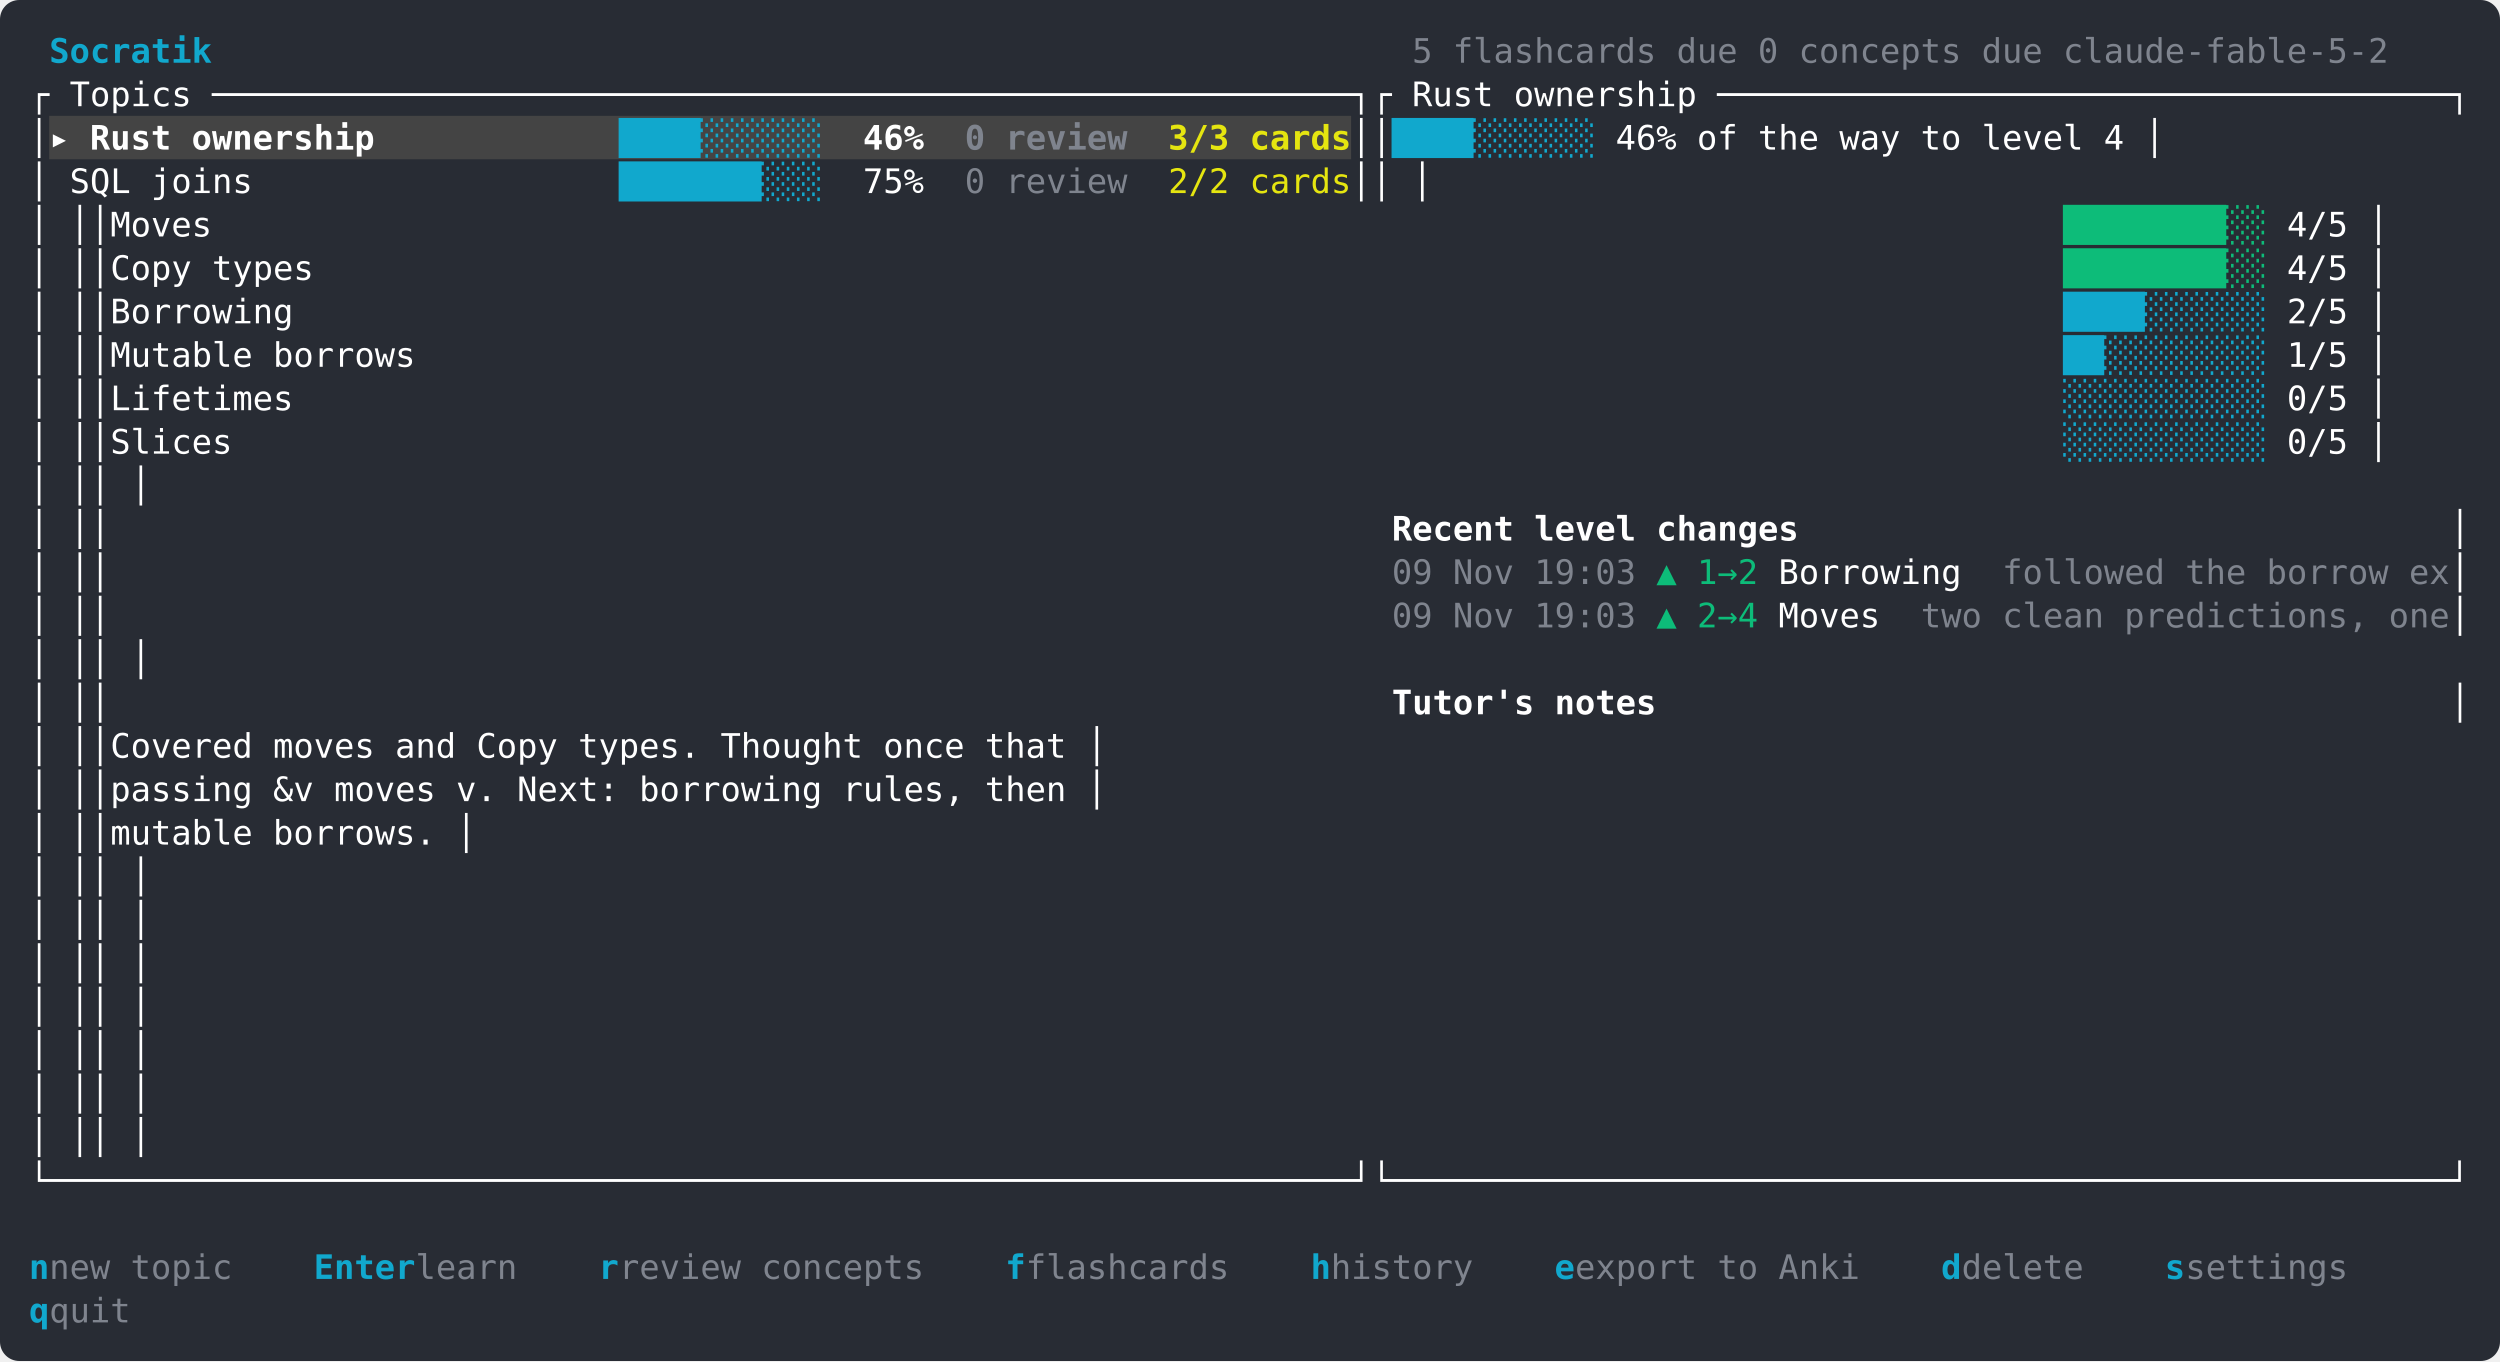
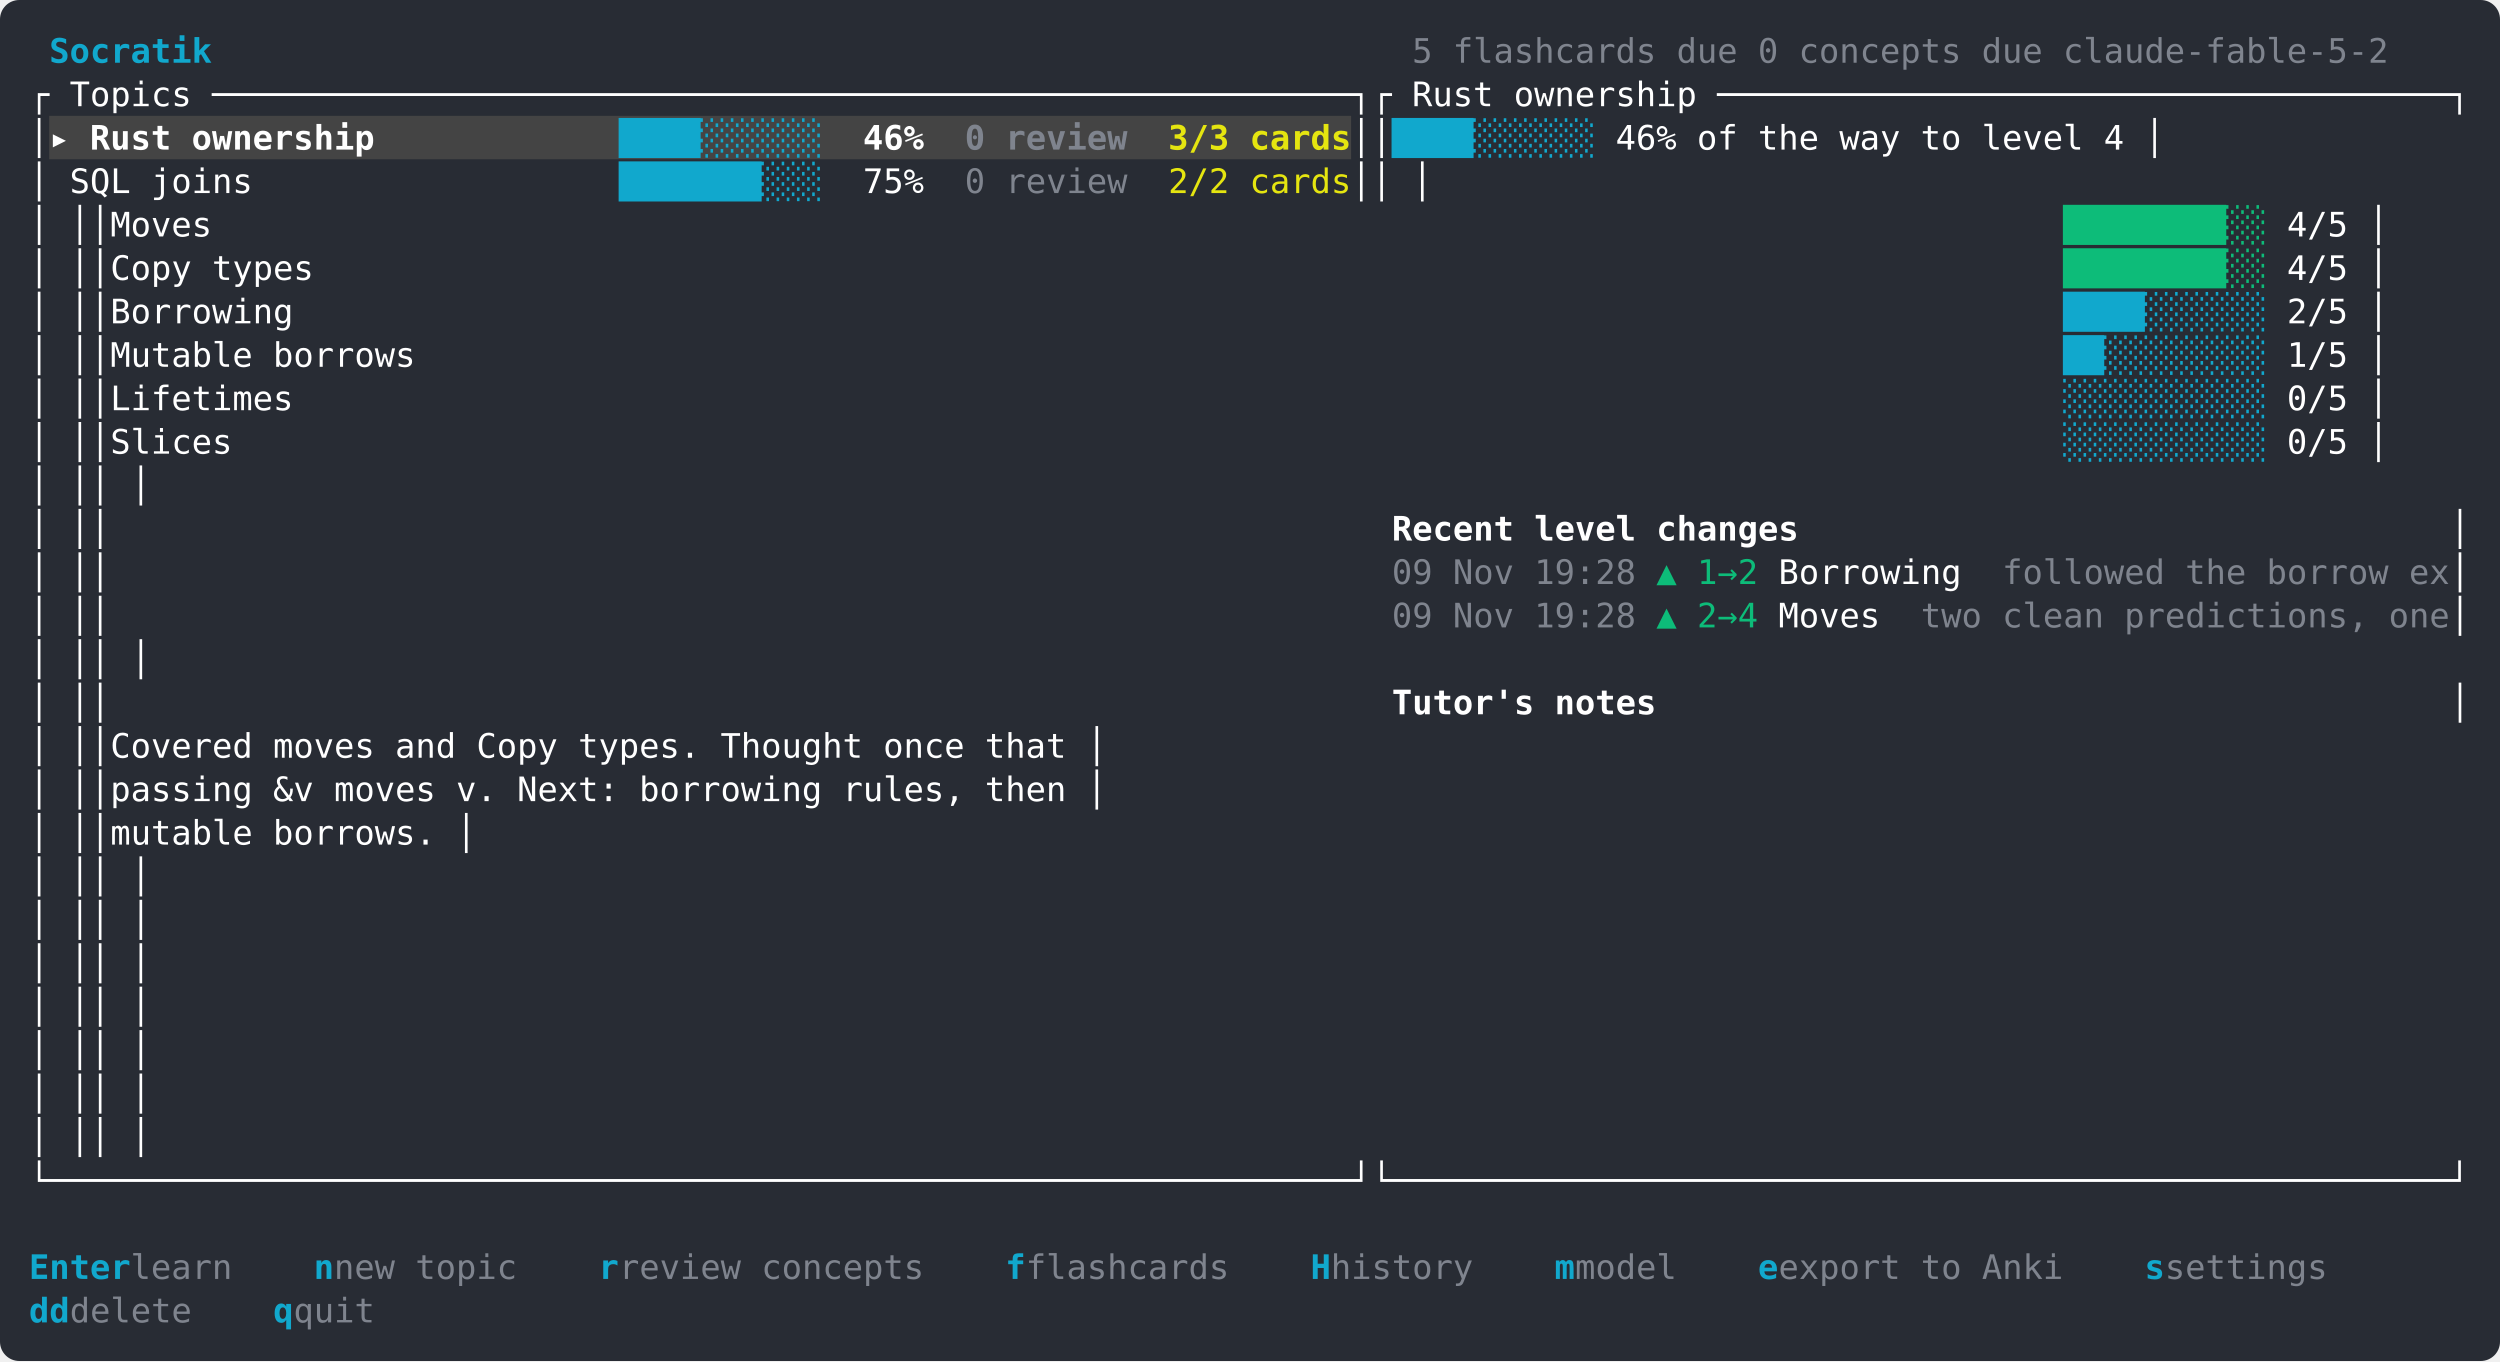
<svg xmlns="http://www.w3.org/2000/svg" width="1036" height="564" viewBox="0 0 1036 564">
  <style>
text{font-family:"JetBrains Mono","DejaVu Sans Mono",Menlo,Consolas,monospace;font-size:14px;white-space:pre}
.cap{font-family:-apple-system,"Segoe UI",Helvetica,Arial,sans-serif;font-size:17px;fill:#e6e6e6}
- .film{animation:play 21.92s step-end infinite}
- @keyframes play{0.049%{transform:translateY(0px)}11.452%{transform:translateY(-564px)}20.866%{transform:translateY(-1128px)}32.269%{transform:translateY(-1692px)}38.891%{transform:translateY(-2256px)}50.294%{transform:translateY(-2820px)}56.857%{transform:translateY(-3384px)}68.260%{transform:translateY(-3948px)}74.730%{transform:translateY(-4512px)}81.755%{transform:translateY(-5076px)}100%{transform:translateY(-5076px)}}
+ .film{animation:play 21.79s step-end infinite}
+ @keyframes play{0.048%{transform:translateY(0px)}11.519%{transform:translateY(-564px)}20.869%{transform:translateY(-1128px)}32.340%{transform:translateY(-1692px)}38.813%{transform:translateY(-2256px)}50.284%{transform:translateY(-2820px)}56.711%{transform:translateY(-3384px)}68.182%{transform:translateY(-3948px)}74.626%{transform:translateY(-4512px)}81.647%{transform:translateY(-5076px)}100%{transform:translateY(-5076px)}}
</style>
  <defs>
    <g id="r0">
      <text x="8.4" y="14" fill="#11a8cd" font-weight="bold" textLength="67.4" lengthAdjust="spacingAndGlyphs">Socratik</text>
      <text x="573.2" y="14" fill="#7f848e" textLength="438.4" lengthAdjust="spacingAndGlyphs">5 flashcards due   0 concepts due   claude-fable-5-2</text>
    </g>
    <g id="r1">
      <text x="0.0" y="14" fill="#ffffff" textLength="1011.6" lengthAdjust="spacingAndGlyphs">┌ Topics ────────────────────────────────────────────────────────┐┌ Rust ownership ────────────────────────────────────┐</text>
    </g>
    <g id="r2">
      <rect x="8.4" width="539.5" height="18" fill="#444444" />
      <text x="0.0" y="14" fill="#ffffff">│</text>
      <text x="8.4" y="14" fill="#ffffff" font-weight="bold" textLength="134.9" lengthAdjust="spacingAndGlyphs">▸ Rust ownership</text>
      <text x="244.5" y="14" fill="#11a8cd" font-weight="bold" textLength="84.3" lengthAdjust="spacingAndGlyphs">████░░░░░░</text>
      <text x="345.6" y="14" fill="#ffffff" font-weight="bold" textLength="25.3" lengthAdjust="spacingAndGlyphs">46%</text>
      <text x="387.8" y="14" fill="#7f848e" font-weight="bold" textLength="67.4" lengthAdjust="spacingAndGlyphs">0 review</text>
      <text x="472.1" y="14" fill="#e5e510" font-weight="bold" textLength="75.9" lengthAdjust="spacingAndGlyphs">3/3 cards</text>
      <text x="547.9" y="14" fill="#ffffff" textLength="16.9" lengthAdjust="spacingAndGlyphs">││</text>
      <text x="564.8" y="14" fill="#11a8cd" textLength="84.3" lengthAdjust="spacingAndGlyphs">████░░░░░░</text>
      <text x="657.5" y="14" fill="#ffffff" textLength="354.1" lengthAdjust="spacingAndGlyphs">46% of the way to level 4                │</text>
    </g>
    <g id="r3">
      <text x="0.0" y="14" fill="#ffffff" textLength="101.2" lengthAdjust="spacingAndGlyphs">│  SQL joins</text>
      <text x="244.5" y="14" fill="#11a8cd" textLength="84.3" lengthAdjust="spacingAndGlyphs">███████░░░</text>
      <text x="345.6" y="14" fill="#ffffff" textLength="25.3" lengthAdjust="spacingAndGlyphs">75%</text>
      <text x="387.8" y="14" fill="#7f848e" textLength="67.4" lengthAdjust="spacingAndGlyphs">0 review</text>
      <text x="472.1" y="14" fill="#e5e510" textLength="75.9" lengthAdjust="spacingAndGlyphs">2/2 cards</text>
      <text x="547.9" y="14" fill="#ffffff" textLength="463.6" lengthAdjust="spacingAndGlyphs">││                                                    │</text>
    </g>
    <g id="r4">
      <text x="0.0" y="14" fill="#ffffff" textLength="607.0" lengthAdjust="spacingAndGlyphs">│                                                                ││Moves</text>
      <text x="843.0" y="14" fill="#0dbc79" textLength="84.3" lengthAdjust="spacingAndGlyphs">████████░░</text>
      <text x="935.7" y="14" fill="#ffffff" textLength="75.9" lengthAdjust="spacingAndGlyphs">4/5     │</text>
    </g>
    <g id="r5">
      <text x="0.0" y="14" fill="#ffffff" textLength="649.1" lengthAdjust="spacingAndGlyphs">│                                                                ││Copy types</text>
      <text x="843.0" y="14" fill="#0dbc79" textLength="84.3" lengthAdjust="spacingAndGlyphs">████████░░</text>
      <text x="935.7" y="14" fill="#ffffff" textLength="75.9" lengthAdjust="spacingAndGlyphs">4/5     │</text>
    </g>
    <g id="r6">
      <text x="0.0" y="14" fill="#ffffff" textLength="640.7" lengthAdjust="spacingAndGlyphs">│                                                                ││Borrowing</text>
      <text x="843.0" y="14" fill="#11a8cd" textLength="84.3" lengthAdjust="spacingAndGlyphs">████░░░░░░</text>
      <text x="935.7" y="14" fill="#ffffff" textLength="75.9" lengthAdjust="spacingAndGlyphs">2/5     │</text>
    </g>
    <g id="r7">
      <text x="0.0" y="14" fill="#ffffff" textLength="691.3" lengthAdjust="spacingAndGlyphs">│                                                                ││Mutable borrows</text>
      <text x="843.0" y="14" fill="#11a8cd" textLength="84.3" lengthAdjust="spacingAndGlyphs">██░░░░░░░░</text>
      <text x="935.7" y="14" fill="#ffffff" textLength="75.9" lengthAdjust="spacingAndGlyphs">1/5     │</text>
    </g>
    <g id="r8">
      <text x="0.0" y="14" fill="#ffffff" textLength="640.7" lengthAdjust="spacingAndGlyphs">│                                                                ││Lifetimes</text>
      <text x="843.0" y="14" fill="#11a8cd" textLength="84.3" lengthAdjust="spacingAndGlyphs">░░░░░░░░░░</text>
      <text x="935.7" y="14" fill="#ffffff" textLength="75.9" lengthAdjust="spacingAndGlyphs">0/5     │</text>
    </g>
    <g id="r9">
      <text x="0.0" y="14" fill="#ffffff" textLength="615.4" lengthAdjust="spacingAndGlyphs">│                                                                ││Slices</text>
      <text x="843.0" y="14" fill="#11a8cd" textLength="84.3" lengthAdjust="spacingAndGlyphs">░░░░░░░░░░</text>
      <text x="935.7" y="14" fill="#ffffff" textLength="75.9" lengthAdjust="spacingAndGlyphs">0/5     │</text>
    </g>
    <g id="r10">
      <text x="0.0" y="14" fill="#ffffff" textLength="1011.6" lengthAdjust="spacingAndGlyphs">│                                                                ││                                                    │</text>
    </g>
    <g id="r11">
      <text x="0.0" y="14" fill="#ffffff" textLength="564.8" lengthAdjust="spacingAndGlyphs">│                                                                ││</text>
      <text x="564.8" y="14" fill="#ffffff" font-weight="bold" textLength="168.6" lengthAdjust="spacingAndGlyphs">Recent level changes</text>
      <text x="1003.2" y="14" fill="#ffffff">│</text>
    </g>
    <g id="r12">
      <text x="0.0" y="14" fill="#ffffff" textLength="564.8" lengthAdjust="spacingAndGlyphs">│                                                                ││</text>
-       <text x="564.8" y="14" fill="#7f848e" textLength="101.2" lengthAdjust="spacingAndGlyphs">09 Nov 19:03</text>
+       <text x="564.8" y="14" fill="#7f848e" textLength="101.2" lengthAdjust="spacingAndGlyphs">09 Nov 19:28</text>
      <text x="674.4" y="14" fill="#0dbc79" textLength="42.1" lengthAdjust="spacingAndGlyphs">▲ 1→2</text>
      <text x="725.0" y="14" fill="#ffffff" textLength="75.9" lengthAdjust="spacingAndGlyphs">Borrowing</text>
      <text x="817.7" y="14" fill="#7f848e" textLength="185.5" lengthAdjust="spacingAndGlyphs">followed the borrow ex</text>
      <text x="1003.2" y="14" fill="#ffffff">│</text>
    </g>
    <g id="r13">
      <text x="0.0" y="14" fill="#ffffff" textLength="564.8" lengthAdjust="spacingAndGlyphs">│                                                                ││</text>
-       <text x="564.8" y="14" fill="#7f848e" textLength="101.2" lengthAdjust="spacingAndGlyphs">09 Nov 19:03</text>
+       <text x="564.8" y="14" fill="#7f848e" textLength="101.2" lengthAdjust="spacingAndGlyphs">09 Nov 19:28</text>
      <text x="674.4" y="14" fill="#0dbc79" textLength="42.1" lengthAdjust="spacingAndGlyphs">▲ 2→4</text>
      <text x="725.0" y="14" fill="#ffffff" textLength="42.1" lengthAdjust="spacingAndGlyphs">Moves</text>
      <text x="784.0" y="14" fill="#7f848e" textLength="219.2" lengthAdjust="spacingAndGlyphs">two clean predictions, one</text>
      <text x="1003.2" y="14" fill="#ffffff">│</text>
    </g>
    <g id="r14">
      <text x="0.0" y="14" fill="#ffffff" textLength="564.8" lengthAdjust="spacingAndGlyphs">│                                                                ││</text>
      <text x="564.8" y="14" fill="#ffffff" font-weight="bold" textLength="109.6" lengthAdjust="spacingAndGlyphs">Tutor's notes</text>
      <text x="1003.2" y="14" fill="#ffffff">│</text>
    </g>
    <g id="r15">
      <text x="0.0" y="14" fill="#ffffff" textLength="1011.6" lengthAdjust="spacingAndGlyphs">│                                                                ││Covered moves and Copy types. Thought once that     │</text>
    </g>
    <g id="r16">
      <text x="0.0" y="14" fill="#ffffff" textLength="1011.6" lengthAdjust="spacingAndGlyphs">│                                                                ││passing &amp;v moves v. Next: borrowing rules, then     │</text>
    </g>
    <g id="r17">
      <text x="0.0" y="14" fill="#ffffff" textLength="1011.6" lengthAdjust="spacingAndGlyphs">│                                                                ││mutable borrows.                                    │</text>
    </g>
    <g id="r18">
      <text x="0.0" y="14" fill="#ffffff" textLength="1011.6" lengthAdjust="spacingAndGlyphs">└────────────────────────────────────────────────────────────────┘└────────────────────────────────────────────────────┘</text>
    </g>
    <g id="r19" />
    <g id="r20">
-       <text x="0.0" y="14" fill="#11a8cd" font-weight="bold">n</text>
-       <text x="8.4" y="14" fill="#7f848e" textLength="84.3" lengthAdjust="spacingAndGlyphs"> new topic</text>
-       <text x="118.0" y="14" fill="#11a8cd" font-weight="bold" textLength="42.1" lengthAdjust="spacingAndGlyphs">Enter</text>
-       <text x="160.2" y="14" fill="#7f848e" textLength="50.6" lengthAdjust="spacingAndGlyphs"> learn</text>
+       <text x="0.0" y="14" fill="#11a8cd" font-weight="bold" textLength="42.1" lengthAdjust="spacingAndGlyphs">Enter</text>
+       <text x="42.1" y="14" fill="#7f848e" textLength="50.6" lengthAdjust="spacingAndGlyphs"> learn</text>
+       <text x="118.0" y="14" fill="#11a8cd" font-weight="bold">n</text>
+       <text x="126.4" y="14" fill="#7f848e" textLength="84.3" lengthAdjust="spacingAndGlyphs"> new topic</text>
      <text x="236.0" y="14" fill="#11a8cd" font-weight="bold">r</text>
      <text x="244.5" y="14" fill="#7f848e" textLength="134.9" lengthAdjust="spacingAndGlyphs"> review concepts</text>
      <text x="404.6" y="14" fill="#11a8cd" font-weight="bold">f</text>
      <text x="413.1" y="14" fill="#7f848e" textLength="92.7" lengthAdjust="spacingAndGlyphs"> flashcards</text>
-       <text x="531.1" y="14" fill="#11a8cd" font-weight="bold">h</text>
+       <text x="531.1" y="14" fill="#11a8cd" font-weight="bold">H</text>
      <text x="539.5" y="14" fill="#7f848e" textLength="67.4" lengthAdjust="spacingAndGlyphs"> history</text>
-       <text x="632.2" y="14" fill="#11a8cd" font-weight="bold">e</text>
-       <text x="640.7" y="14" fill="#7f848e" textLength="126.4" lengthAdjust="spacingAndGlyphs"> export to Anki</text>
-       <text x="792.4" y="14" fill="#11a8cd" font-weight="bold">d</text>
-       <text x="800.9" y="14" fill="#7f848e" textLength="59.0" lengthAdjust="spacingAndGlyphs"> delete</text>
-       <text x="885.1" y="14" fill="#11a8cd" font-weight="bold">s</text>
-       <text x="893.6" y="14" fill="#7f848e" textLength="75.9" lengthAdjust="spacingAndGlyphs"> settings</text>
+       <text x="632.2" y="14" fill="#11a8cd" font-weight="bold">m</text>
+       <text x="640.7" y="14" fill="#7f848e" textLength="50.6" lengthAdjust="spacingAndGlyphs"> model</text>
+       <text x="716.5" y="14" fill="#11a8cd" font-weight="bold">e</text>
+       <text x="725.0" y="14" fill="#7f848e" textLength="126.4" lengthAdjust="spacingAndGlyphs"> export to Anki</text>
+       <text x="876.7" y="14" fill="#11a8cd" font-weight="bold">s</text>
+       <text x="885.1" y="14" fill="#7f848e" textLength="75.9" lengthAdjust="spacingAndGlyphs"> settings</text>
    </g>
    <g id="r21">
-       <text x="0.0" y="14" fill="#11a8cd" font-weight="bold">q</text>
-       <text x="8.4" y="14" fill="#7f848e" textLength="42.1" lengthAdjust="spacingAndGlyphs"> quit</text>
+       <text x="0.0" y="14" fill="#11a8cd" font-weight="bold" textLength="16.9" lengthAdjust="spacingAndGlyphs">dd</text>
+       <text x="16.9" y="14" fill="#7f848e" textLength="59.0" lengthAdjust="spacingAndGlyphs"> delete</text>
+       <text x="101.2" y="14" fill="#11a8cd" font-weight="bold">q</text>
+       <text x="109.6" y="14" fill="#7f848e" textLength="42.1" lengthAdjust="spacingAndGlyphs"> quit</text>
    </g>
    <g id="r22">
      <text x="151.7" y="14" fill="#ffffff" textLength="708.1" lengthAdjust="spacingAndGlyphs">┌ Flashcards · 5 left · 0 done ────────────────────────────────────────────────────┐</text>
    </g>
    <g id="r23">
      <text x="151.7" y="14" fill="#ffffff">│</text>
      <text x="168.6" y="14" fill="#7f848e" textLength="185.5" lengthAdjust="spacingAndGlyphs">SQL joins · Inner join</text>
      <text x="851.4" y="14" fill="#ffffff">│</text>
    </g>
    <g id="r24">
      <text x="151.7" y="14" fill="#ffffff" textLength="708.1" lengthAdjust="spacingAndGlyphs">│                                                                                  │</text>
    </g>
    <g id="r25">
      <text x="151.7" y="14" fill="#ffffff">│</text>
      <text x="168.6" y="14" fill="#ffffff" font-weight="bold" textLength="295.1" lengthAdjust="spacingAndGlyphs">Which rows does an INNER JOIN keep?</text>
      <text x="851.4" y="14" fill="#ffffff">│</text>
    </g>
    <g id="r26">
      <rect x="168.6" width="59.0" height="18" fill="#11a8cd" />
      <text x="151.7" y="14" fill="#ffffff">│</text>
      <text x="177.0" y="14" fill="#000000" font-weight="bold" textLength="42.1" lengthAdjust="spacingAndGlyphs">Space</text>
      <text x="236.0" y="14" fill="#ffffff" textLength="623.8" lengthAdjust="spacingAndGlyphs">Show answer                                                              │</text>
    </g>
    <g id="r27">
      <text x="151.7" y="14" fill="#ffffff" textLength="708.1" lengthAdjust="spacingAndGlyphs">└──────────────────────────────────────────────────────────────────────────────────┘</text>
    </g>
    <g id="r28">
      <text x="0.0" y="14" fill="#11a8cd" font-weight="bold" textLength="42.1" lengthAdjust="spacingAndGlyphs">Space</text>
      <text x="42.1" y="14" fill="#7f848e" textLength="101.2" lengthAdjust="spacingAndGlyphs"> show answer</text>
      <text x="168.6" y="14" fill="#11a8cd" font-weight="bold">1</text>
      <text x="177.0" y="14" fill="#7f848e" textLength="50.6" lengthAdjust="spacingAndGlyphs"> again</text>
      <text x="252.9" y="14" fill="#11a8cd" font-weight="bold">2</text>
      <text x="261.3" y="14" fill="#7f848e" textLength="42.1" lengthAdjust="spacingAndGlyphs"> hard</text>
      <text x="328.8" y="14" fill="#11a8cd" font-weight="bold">3</text>
      <text x="337.2" y="14" fill="#7f848e" textLength="42.1" lengthAdjust="spacingAndGlyphs"> good</text>
      <text x="404.6" y="14" fill="#11a8cd" font-weight="bold">4</text>
      <text x="413.1" y="14" fill="#7f848e" textLength="42.1" lengthAdjust="spacingAndGlyphs"> easy</text>
-       <text x="480.5" y="14" fill="#11a8cd" font-weight="bold">d</text>
-       <text x="488.9" y="14" fill="#7f848e" textLength="101.2" lengthAdjust="spacingAndGlyphs"> delete card</text>
-       <text x="615.4" y="14" fill="#11a8cd" font-weight="bold" textLength="25.3" lengthAdjust="spacingAndGlyphs">Esc</text>
-       <text x="640.7" y="14" fill="#7f848e" textLength="42.1" lengthAdjust="spacingAndGlyphs"> back</text>
+       <text x="480.5" y="14" fill="#11a8cd" font-weight="bold" textLength="16.9" lengthAdjust="spacingAndGlyphs">dd</text>
+       <text x="497.4" y="14" fill="#7f848e" textLength="101.2" lengthAdjust="spacingAndGlyphs"> delete card</text>
+       <text x="623.8" y="14" fill="#11a8cd" font-weight="bold">q</text>
+       <text x="632.2" y="14" fill="#7f848e" textLength="42.1" lengthAdjust="spacingAndGlyphs"> back</text>
    </g>
    <g id="r29">
      <text x="151.7" y="14" fill="#ffffff">│</text>
      <text x="168.6" y="14" fill="#7f848e" textLength="674.4" lengthAdjust="spacingAndGlyphs">────────────────────────────────────────────────────────────────────────────────</text>
      <text x="851.4" y="14" fill="#ffffff">│</text>
    </g>
    <g id="r30">
      <text x="151.7" y="14" fill="#ffffff" textLength="708.1" lengthAdjust="spacingAndGlyphs">│ Only pairs of rows where the join condition matches.                             │</text>
    </g>
    <g id="r31">
      <rect x="168.6" width="25.3" height="18" fill="#11a8cd" />
      <rect x="311.9" width="25.3" height="18" fill="#11a8cd" />
      <rect x="438.4" width="25.3" height="18" fill="#11a8cd" />
      <rect x="564.8" width="25.3" height="18" fill="#11a8cd" />
      <text x="151.7" y="14" fill="#ffffff">│</text>
      <text x="177.0" y="14" fill="#000000" font-weight="bold">1</text>
      <text x="202.3" y="14" fill="#ffffff" textLength="42.1" lengthAdjust="spacingAndGlyphs">Again</text>
      <text x="252.9" y="14" fill="#7f848e" textLength="25.3" lengthAdjust="spacingAndGlyphs">10m</text>
      <text x="320.3" y="14" fill="#000000" font-weight="bold">2</text>
      <text x="345.6" y="14" fill="#ffffff" textLength="33.7" lengthAdjust="spacingAndGlyphs">Hard</text>
      <text x="387.8" y="14" fill="#7f848e" textLength="16.9" lengthAdjust="spacingAndGlyphs">1d</text>
      <text x="446.8" y="14" fill="#000000" font-weight="bold">3</text>
      <text x="472.1" y="14" fill="#ffffff" textLength="33.7" lengthAdjust="spacingAndGlyphs">Good</text>
      <text x="514.2" y="14" fill="#7f848e" textLength="16.9" lengthAdjust="spacingAndGlyphs">1d</text>
      <text x="573.2" y="14" fill="#000000" font-weight="bold">4</text>
      <text x="598.5" y="14" fill="#ffffff" textLength="33.7" lengthAdjust="spacingAndGlyphs">Easy</text>
      <text x="640.7" y="14" fill="#7f848e" textLength="16.9" lengthAdjust="spacingAndGlyphs">4d</text>
      <text x="851.4" y="14" fill="#ffffff">│</text>
    </g>
    <g id="r32">
      <text x="8.4" y="14" fill="#11a8cd" font-weight="bold" textLength="67.4" lengthAdjust="spacingAndGlyphs">Socratik</text>
      <text x="573.2" y="14" fill="#7f848e" textLength="438.4" lengthAdjust="spacingAndGlyphs">4 flashcards due   0 concepts due   claude-fable-5-2</text>
    </g>
    <g id="r33">
      <text x="151.7" y="14" fill="#ffffff" textLength="708.1" lengthAdjust="spacingAndGlyphs">┌ Flashcards · 4 left · 1 done ────────────────────────────────────────────────────┐</text>
    </g>
    <g id="r34">
      <text x="151.7" y="14" fill="#ffffff">│</text>
      <text x="168.6" y="14" fill="#7f848e" textLength="177.0" lengthAdjust="spacingAndGlyphs">SQL joins · Left join</text>
      <text x="851.4" y="14" fill="#ffffff">│</text>
    </g>
    <g id="r35">
      <text x="151.7" y="14" fill="#ffffff">│</text>
      <text x="168.6" y="14" fill="#ffffff" font-weight="bold" textLength="590.1" lengthAdjust="spacingAndGlyphs">In A LEFT JOIN B, what fills B's columns for a row of A with no match?</text>
      <text x="851.4" y="14" fill="#ffffff">│</text>
    </g>
    <g id="r36">
      <text x="151.7" y="14" fill="#ffffff" textLength="708.1" lengthAdjust="spacingAndGlyphs">│ NULL.                                                                            │</text>
    </g>
    <g id="r37">
      <text x="8.4" y="14" fill="#11a8cd" font-weight="bold" textLength="67.4" lengthAdjust="spacingAndGlyphs">Socratik</text>
      <text x="573.2" y="14" fill="#7f848e" textLength="438.4" lengthAdjust="spacingAndGlyphs">3 flashcards due   0 concepts due   claude-fable-5-2</text>
    </g>
    <g id="r38">
      <text x="151.7" y="14" fill="#ffffff">│</text>
      <text x="168.6" y="14" fill="#7f848e" textLength="185.5" lengthAdjust="spacingAndGlyphs">Rust ownership · Moves</text>
      <text x="851.4" y="14" fill="#ffffff">│</text>
    </g>
    <g id="r39">
      <text x="151.7" y="14" fill="#ffffff">│</text>
      <text x="168.6" y="14" fill="#ffffff" font-weight="bold" textLength="446.8" lengthAdjust="spacingAndGlyphs">After `let w = v;` with v a Vec, can you still use v?</text>
      <text x="851.4" y="14" fill="#ffffff">│</text>
    </g>
    <g id="r40">
      <text x="151.7" y="14" fill="#ffffff" textLength="708.1" lengthAdjust="spacingAndGlyphs">│ No: v moved into w. Using it is a compile error.                                 │</text>
    </g>
    <g id="r41">
      <text x="8.4" y="14" fill="#11a8cd" font-weight="bold" textLength="67.4" lengthAdjust="spacingAndGlyphs">Socratik</text>
      <text x="573.2" y="14" fill="#7f848e" textLength="438.4" lengthAdjust="spacingAndGlyphs">2 flashcards due   0 concepts due   claude-fable-5-2</text>
    </g>
    <g id="r42">
      <text x="151.7" y="14" fill="#ffffff" textLength="708.1" lengthAdjust="spacingAndGlyphs">┌ Flashcards · 3 left · 2 done ────────────────────────────────────────────────────┐</text>
    </g>
    <g id="r43">
      <text x="151.7" y="14" fill="#ffffff">│</text>
      <text x="168.6" y="14" fill="#7f848e" textLength="227.6" lengthAdjust="spacingAndGlyphs">Rust ownership · Copy types</text>
      <text x="851.4" y="14" fill="#ffffff">│</text>
    </g>
    <g id="r44">
      <text x="151.7" y="14" fill="#ffffff">│</text>
      <text x="168.6" y="14" fill="#ffffff" font-weight="bold" textLength="455.2" lengthAdjust="spacingAndGlyphs">Why can you use x after `let y = x;` when x is an i32?</text>
      <text x="851.4" y="14" fill="#ffffff">│</text>
    </g>
    <g id="r45">
      <rect x="8.4" width="539.5" height="18" fill="#444444" />
      <text x="0.0" y="14" fill="#ffffff">│</text>
      <text x="8.4" y="14" fill="#ffffff" font-weight="bold" textLength="134.9" lengthAdjust="spacingAndGlyphs">▸ Rust ownership</text>
      <text x="244.5" y="14" fill="#11a8cd" font-weight="bold" textLength="84.3" lengthAdjust="spacingAndGlyphs">████░░░░░░</text>
      <text x="345.6" y="14" fill="#ffffff" font-weight="bold" textLength="25.3" lengthAdjust="spacingAndGlyphs">46%</text>
      <text x="387.8" y="14" fill="#7f848e" font-weight="bold" textLength="67.4" lengthAdjust="spacingAndGlyphs">0 review</text>
      <text x="472.1" y="14" fill="#e5e510" font-weight="bold" textLength="75.9" lengthAdjust="spacingAndGlyphs">2/3 cards</text>
      <text x="547.9" y="14" fill="#ffffff" textLength="16.9" lengthAdjust="spacingAndGlyphs">││</text>
      <text x="564.8" y="14" fill="#11a8cd" textLength="84.3" lengthAdjust="spacingAndGlyphs">████░░░░░░</text>
      <text x="657.5" y="14" fill="#ffffff" textLength="354.1" lengthAdjust="spacingAndGlyphs">46% of the way to level 4                │</text>
    </g>
    <g id="r46">
      <text x="0.0" y="14" fill="#ffffff" textLength="101.2" lengthAdjust="spacingAndGlyphs">│  SQL joins</text>
      <text x="244.5" y="14" fill="#11a8cd" textLength="84.3" lengthAdjust="spacingAndGlyphs">███████░░░</text>
      <text x="345.6" y="14" fill="#ffffff" textLength="25.3" lengthAdjust="spacingAndGlyphs">75%</text>
      <text x="387.8" y="14" fill="#7f848e" textLength="160.2" lengthAdjust="spacingAndGlyphs">0 review  0/2 cards</text>
      <text x="547.9" y="14" fill="#ffffff" textLength="463.6" lengthAdjust="spacingAndGlyphs">││                                                    │</text>
    </g>
    <g id="r47">
      <text x="8.4" y="14" fill="#e5e510" textLength="691.3" lengthAdjust="spacingAndGlyphs">Exported 5 cards for Anki (File &gt; Import): ~/.local/share/socratik/anki-export.txt</text>
    </g>
  </defs>
  <rect width="100%" height="100%" rx="8" fill="#282c34" />
  <svg x="12" y="12" width="1012" height="540">
    <g class="film">
      <g transform="translate(0 0)">
        <use href="#r0" y="0" />
        <use href="#r1" y="18" />
        <use href="#r2" y="36" />
        <use href="#r3" y="54" />
        <use href="#r4" y="72" />
        <use href="#r5" y="90" />
        <use href="#r6" y="108" />
        <use href="#r7" y="126" />
        <use href="#r8" y="144" />
        <use href="#r9" y="162" />
        <use href="#r10" y="180" />
        <use href="#r11" y="198" />
        <use href="#r12" y="216" />
        <use href="#r13" y="234" />
        <use href="#r10" y="252" />
        <use href="#r14" y="270" />
        <use href="#r15" y="288" />
        <use href="#r16" y="306" />
        <use href="#r17" y="324" />
        <use href="#r10" y="342" />
        <use href="#r10" y="360" />
        <use href="#r10" y="378" />
        <use href="#r10" y="396" />
        <use href="#r10" y="414" />
        <use href="#r10" y="432" />
        <use href="#r10" y="450" />
        <use href="#r18" y="468" />
        <use href="#r19" y="486" />
        <use href="#r20" y="504" />
        <use href="#r21" y="522" />
      </g>
      <g transform="translate(0 564)">
        <use href="#r0" y="0" />
        <use href="#r22" y="18" />
        <use href="#r23" y="36" />
        <use href="#r24" y="54" />
        <use href="#r25" y="72" />
        <use href="#r24" y="90" />
        <use href="#r26" y="108" />
        <use href="#r24" y="126" />
        <use href="#r24" y="144" />
        <use href="#r24" y="162" />
        <use href="#r24" y="180" />
        <use href="#r24" y="198" />
        <use href="#r24" y="216" />
        <use href="#r24" y="234" />
        <use href="#r24" y="252" />
        <use href="#r24" y="270" />
        <use href="#r24" y="288" />
        <use href="#r24" y="306" />
        <use href="#r24" y="324" />
        <use href="#r24" y="342" />
        <use href="#r24" y="360" />
        <use href="#r24" y="378" />
        <use href="#r24" y="396" />
        <use href="#r24" y="414" />
        <use href="#r24" y="432" />
        <use href="#r24" y="450" />
        <use href="#r24" y="468" />
        <use href="#r27" y="486" />
        <use href="#r19" y="504" />
        <use href="#r28" y="522" />
      </g>
      <g transform="translate(0 1128)">
        <use href="#r0" y="0" />
        <use href="#r22" y="18" />
        <use href="#r23" y="36" />
        <use href="#r24" y="54" />
        <use href="#r25" y="72" />
        <use href="#r24" y="90" />
        <use href="#r29" y="108" />
        <use href="#r24" y="126" />
        <use href="#r30" y="144" />
        <use href="#r24" y="162" />
        <use href="#r31" y="180" />
        <use href="#r24" y="198" />
        <use href="#r24" y="216" />
        <use href="#r24" y="234" />
        <use href="#r24" y="252" />
        <use href="#r24" y="270" />
        <use href="#r24" y="288" />
        <use href="#r24" y="306" />
        <use href="#r24" y="324" />
        <use href="#r24" y="342" />
        <use href="#r24" y="360" />
        <use href="#r24" y="378" />
        <use href="#r24" y="396" />
        <use href="#r24" y="414" />
        <use href="#r24" y="432" />
        <use href="#r24" y="450" />
        <use href="#r24" y="468" />
        <use href="#r27" y="486" />
        <use href="#r19" y="504" />
        <use href="#r28" y="522" />
      </g>
      <g transform="translate(0 1692)">
        <use href="#r32" y="0" />
        <use href="#r33" y="18" />
        <use href="#r34" y="36" />
        <use href="#r24" y="54" />
        <use href="#r35" y="72" />
        <use href="#r24" y="90" />
        <use href="#r26" y="108" />
        <use href="#r24" y="126" />
        <use href="#r24" y="144" />
        <use href="#r24" y="162" />
        <use href="#r24" y="180" />
        <use href="#r24" y="198" />
        <use href="#r24" y="216" />
        <use href="#r24" y="234" />
        <use href="#r24" y="252" />
        <use href="#r24" y="270" />
        <use href="#r24" y="288" />
        <use href="#r24" y="306" />
        <use href="#r24" y="324" />
        <use href="#r24" y="342" />
        <use href="#r24" y="360" />
        <use href="#r24" y="378" />
        <use href="#r24" y="396" />
        <use href="#r24" y="414" />
        <use href="#r24" y="432" />
        <use href="#r24" y="450" />
        <use href="#r24" y="468" />
        <use href="#r27" y="486" />
        <use href="#r19" y="504" />
        <use href="#r28" y="522" />
      </g>
      <g transform="translate(0 2256)">
        <use href="#r32" y="0" />
        <use href="#r33" y="18" />
        <use href="#r34" y="36" />
        <use href="#r24" y="54" />
        <use href="#r35" y="72" />
        <use href="#r24" y="90" />
        <use href="#r29" y="108" />
        <use href="#r24" y="126" />
        <use href="#r36" y="144" />
        <use href="#r24" y="162" />
        <use href="#r31" y="180" />
        <use href="#r24" y="198" />
        <use href="#r24" y="216" />
        <use href="#r24" y="234" />
        <use href="#r24" y="252" />
        <use href="#r24" y="270" />
        <use href="#r24" y="288" />
        <use href="#r24" y="306" />
        <use href="#r24" y="324" />
        <use href="#r24" y="342" />
        <use href="#r24" y="360" />
        <use href="#r24" y="378" />
        <use href="#r24" y="396" />
        <use href="#r24" y="414" />
        <use href="#r24" y="432" />
        <use href="#r24" y="450" />
        <use href="#r24" y="468" />
        <use href="#r27" y="486" />
        <use href="#r19" y="504" />
        <use href="#r28" y="522" />
      </g>
      <g transform="translate(0 2820)">
        <use href="#r37" y="0" />
        <use href="#r33" y="18" />
        <use href="#r38" y="36" />
        <use href="#r24" y="54" />
        <use href="#r39" y="72" />
        <use href="#r24" y="90" />
        <use href="#r26" y="108" />
        <use href="#r24" y="126" />
        <use href="#r24" y="144" />
        <use href="#r24" y="162" />
        <use href="#r24" y="180" />
        <use href="#r24" y="198" />
        <use href="#r24" y="216" />
        <use href="#r24" y="234" />
        <use href="#r24" y="252" />
        <use href="#r24" y="270" />
        <use href="#r24" y="288" />
        <use href="#r24" y="306" />
        <use href="#r24" y="324" />
        <use href="#r24" y="342" />
        <use href="#r24" y="360" />
        <use href="#r24" y="378" />
        <use href="#r24" y="396" />
        <use href="#r24" y="414" />
        <use href="#r24" y="432" />
        <use href="#r24" y="450" />
        <use href="#r24" y="468" />
        <use href="#r27" y="486" />
        <use href="#r19" y="504" />
        <use href="#r28" y="522" />
      </g>
      <g transform="translate(0 3384)">
        <use href="#r37" y="0" />
        <use href="#r33" y="18" />
        <use href="#r38" y="36" />
        <use href="#r24" y="54" />
        <use href="#r39" y="72" />
        <use href="#r24" y="90" />
        <use href="#r29" y="108" />
        <use href="#r24" y="126" />
        <use href="#r40" y="144" />
        <use href="#r24" y="162" />
        <use href="#r31" y="180" />
        <use href="#r24" y="198" />
        <use href="#r24" y="216" />
        <use href="#r24" y="234" />
        <use href="#r24" y="252" />
        <use href="#r24" y="270" />
        <use href="#r24" y="288" />
        <use href="#r24" y="306" />
        <use href="#r24" y="324" />
        <use href="#r24" y="342" />
        <use href="#r24" y="360" />
        <use href="#r24" y="378" />
        <use href="#r24" y="396" />
        <use href="#r24" y="414" />
        <use href="#r24" y="432" />
        <use href="#r24" y="450" />
        <use href="#r24" y="468" />
        <use href="#r27" y="486" />
        <use href="#r19" y="504" />
        <use href="#r28" y="522" />
      </g>
      <g transform="translate(0 3948)">
        <use href="#r41" y="0" />
        <use href="#r42" y="18" />
        <use href="#r43" y="36" />
        <use href="#r24" y="54" />
        <use href="#r44" y="72" />
        <use href="#r24" y="90" />
        <use href="#r26" y="108" />
        <use href="#r24" y="126" />
        <use href="#r24" y="144" />
        <use href="#r24" y="162" />
        <use href="#r24" y="180" />
        <use href="#r24" y="198" />
        <use href="#r24" y="216" />
        <use href="#r24" y="234" />
        <use href="#r24" y="252" />
        <use href="#r24" y="270" />
        <use href="#r24" y="288" />
        <use href="#r24" y="306" />
        <use href="#r24" y="324" />
        <use href="#r24" y="342" />
        <use href="#r24" y="360" />
        <use href="#r24" y="378" />
        <use href="#r24" y="396" />
        <use href="#r24" y="414" />
        <use href="#r24" y="432" />
        <use href="#r24" y="450" />
        <use href="#r24" y="468" />
        <use href="#r27" y="486" />
        <use href="#r19" y="504" />
        <use href="#r28" y="522" />
      </g>
      <g transform="translate(0 4512)">
        <use href="#r41" y="0" />
        <use href="#r1" y="18" />
        <use href="#r45" y="36" />
        <use href="#r46" y="54" />
        <use href="#r4" y="72" />
        <use href="#r5" y="90" />
        <use href="#r6" y="108" />
        <use href="#r7" y="126" />
        <use href="#r8" y="144" />
        <use href="#r9" y="162" />
        <use href="#r10" y="180" />
        <use href="#r11" y="198" />
        <use href="#r12" y="216" />
        <use href="#r13" y="234" />
        <use href="#r10" y="252" />
        <use href="#r14" y="270" />
        <use href="#r15" y="288" />
        <use href="#r16" y="306" />
        <use href="#r17" y="324" />
        <use href="#r10" y="342" />
        <use href="#r10" y="360" />
        <use href="#r10" y="378" />
        <use href="#r10" y="396" />
        <use href="#r10" y="414" />
        <use href="#r10" y="432" />
        <use href="#r10" y="450" />
        <use href="#r18" y="468" />
        <use href="#r19" y="486" />
        <use href="#r20" y="504" />
        <use href="#r21" y="522" />
      </g>
      <g transform="translate(0 5076)">
        <use href="#r41" y="0" />
        <use href="#r1" y="18" />
        <use href="#r45" y="36" />
        <use href="#r46" y="54" />
        <use href="#r4" y="72" />
        <use href="#r5" y="90" />
        <use href="#r6" y="108" />
        <use href="#r7" y="126" />
        <use href="#r8" y="144" />
        <use href="#r9" y="162" />
        <use href="#r10" y="180" />
        <use href="#r11" y="198" />
        <use href="#r12" y="216" />
        <use href="#r13" y="234" />
        <use href="#r10" y="252" />
        <use href="#r14" y="270" />
        <use href="#r15" y="288" />
        <use href="#r16" y="306" />
        <use href="#r17" y="324" />
        <use href="#r10" y="342" />
        <use href="#r10" y="360" />
        <use href="#r10" y="378" />
        <use href="#r10" y="396" />
        <use href="#r10" y="414" />
        <use href="#r10" y="432" />
        <use href="#r10" y="450" />
        <use href="#r18" y="468" />
        <use href="#r47" y="486" />
        <use href="#r20" y="504" />
        <use href="#r21" y="522" />
      </g>
    </g>
  </svg>
</svg>
